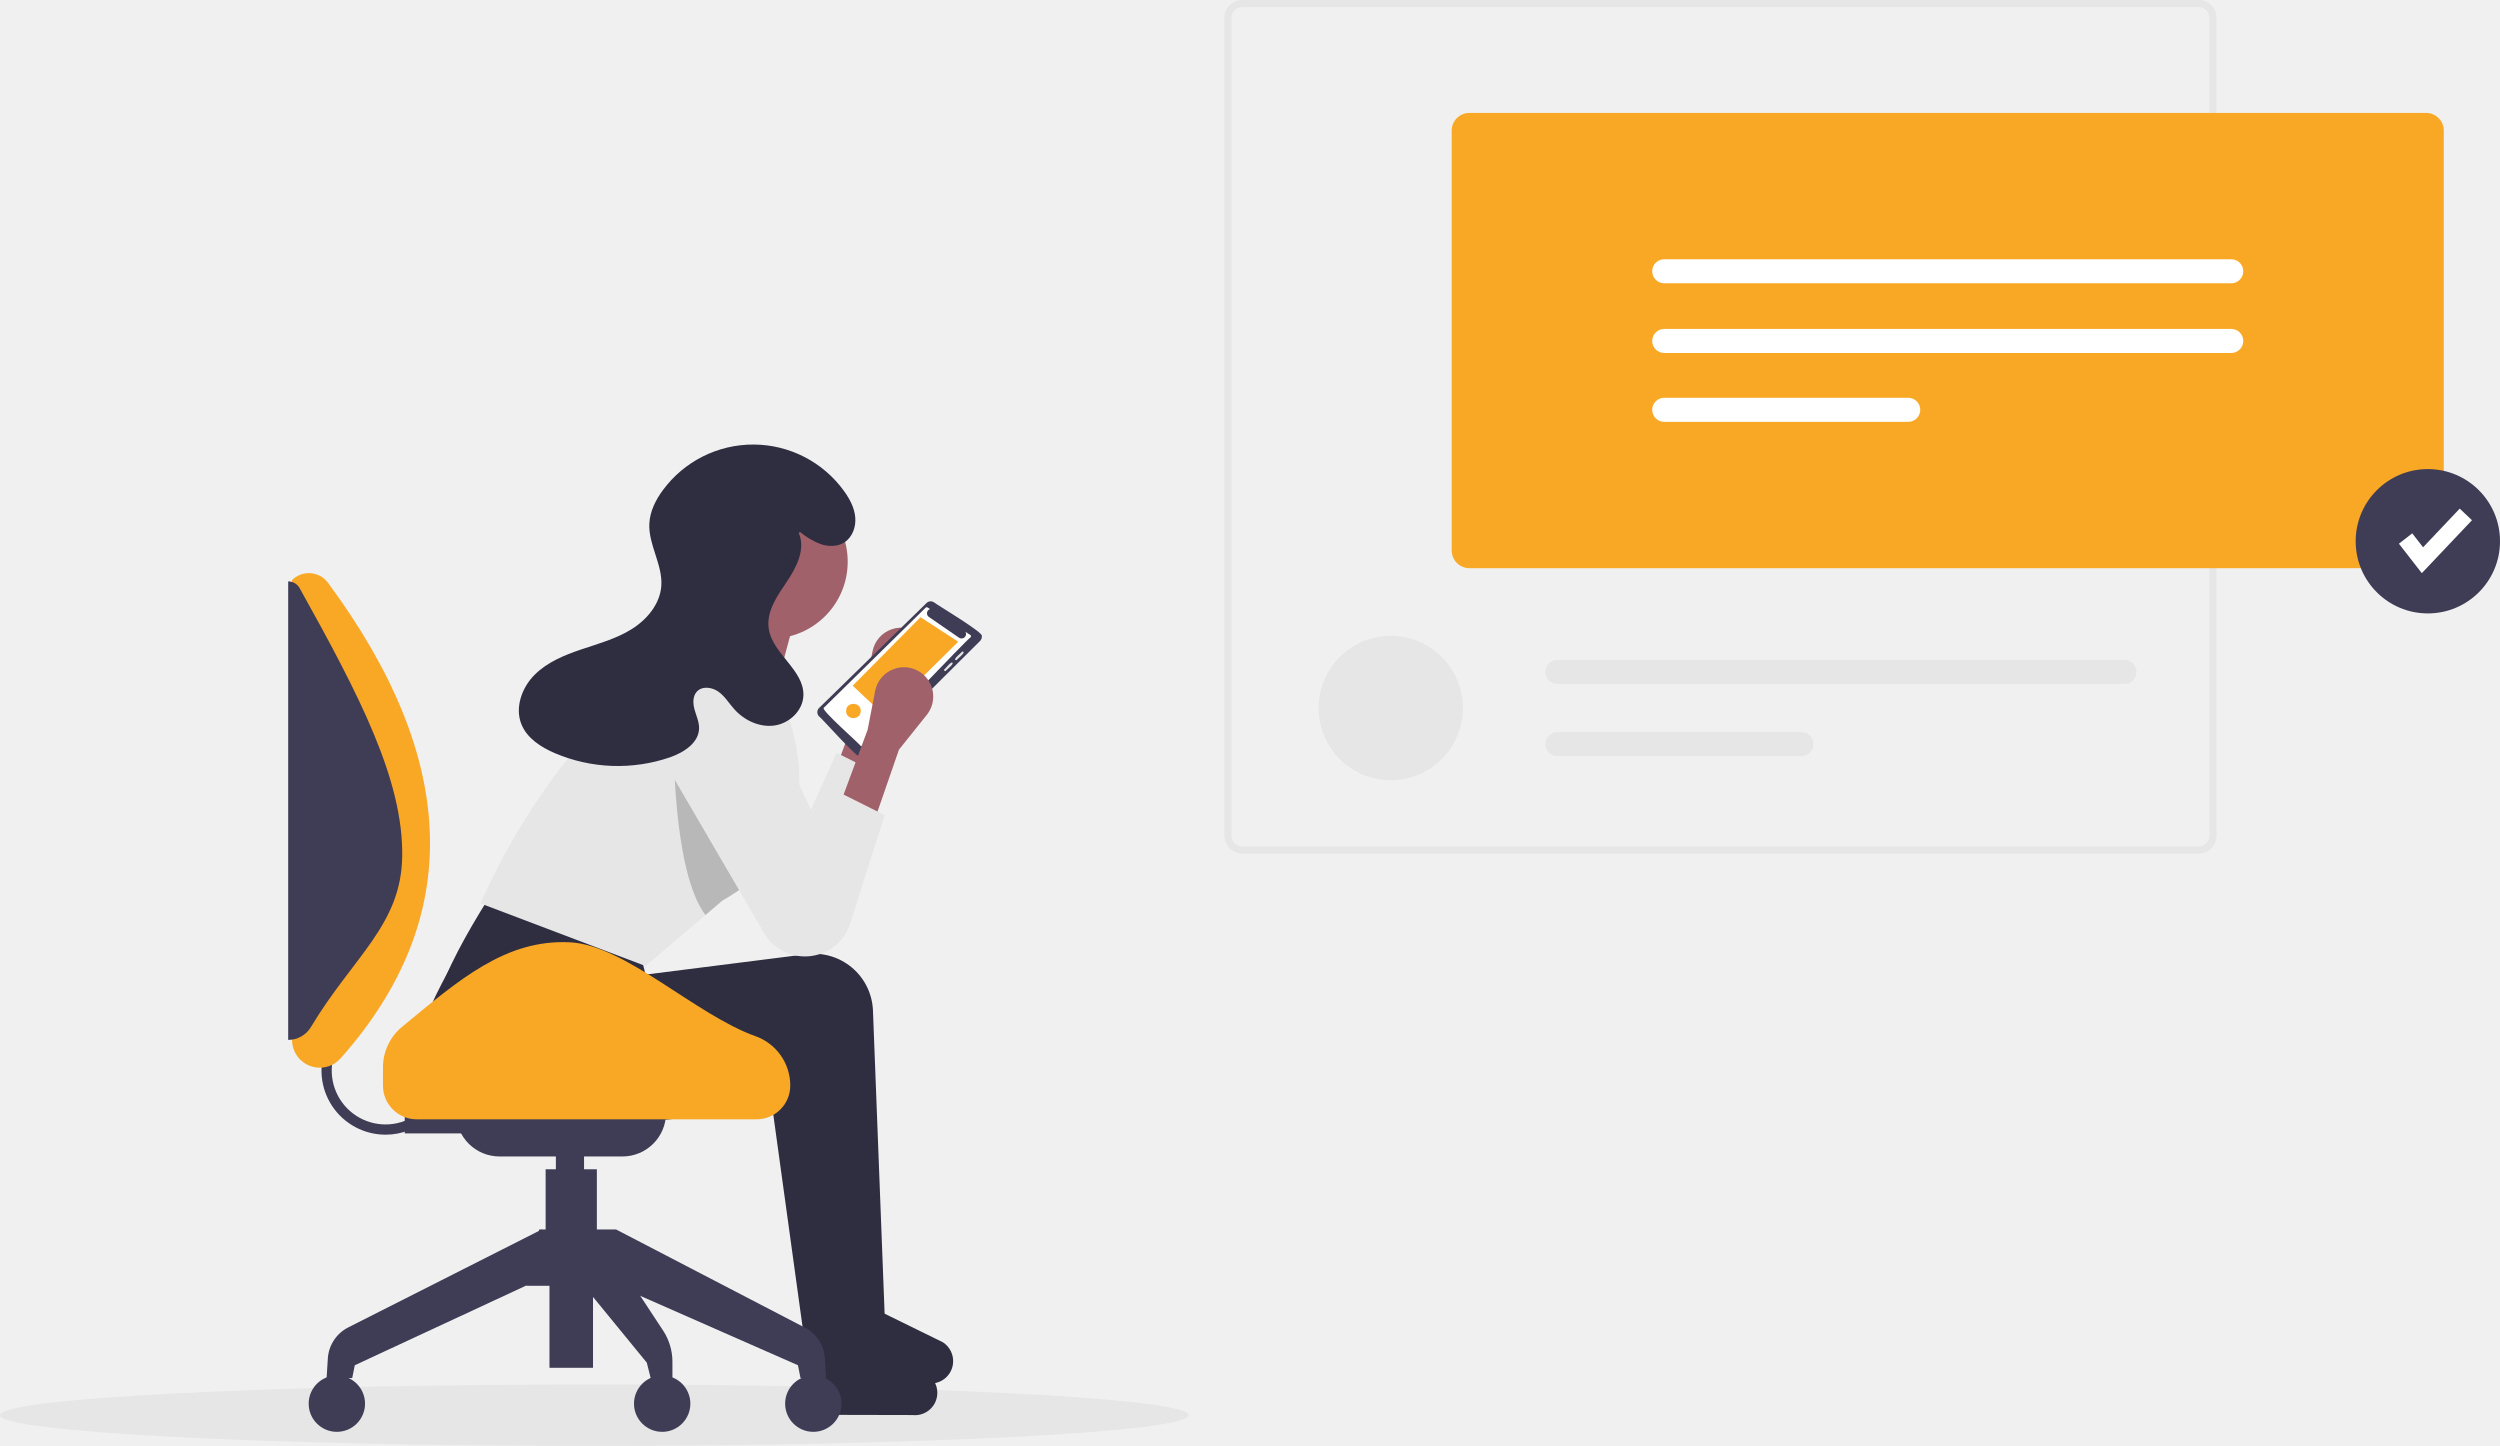
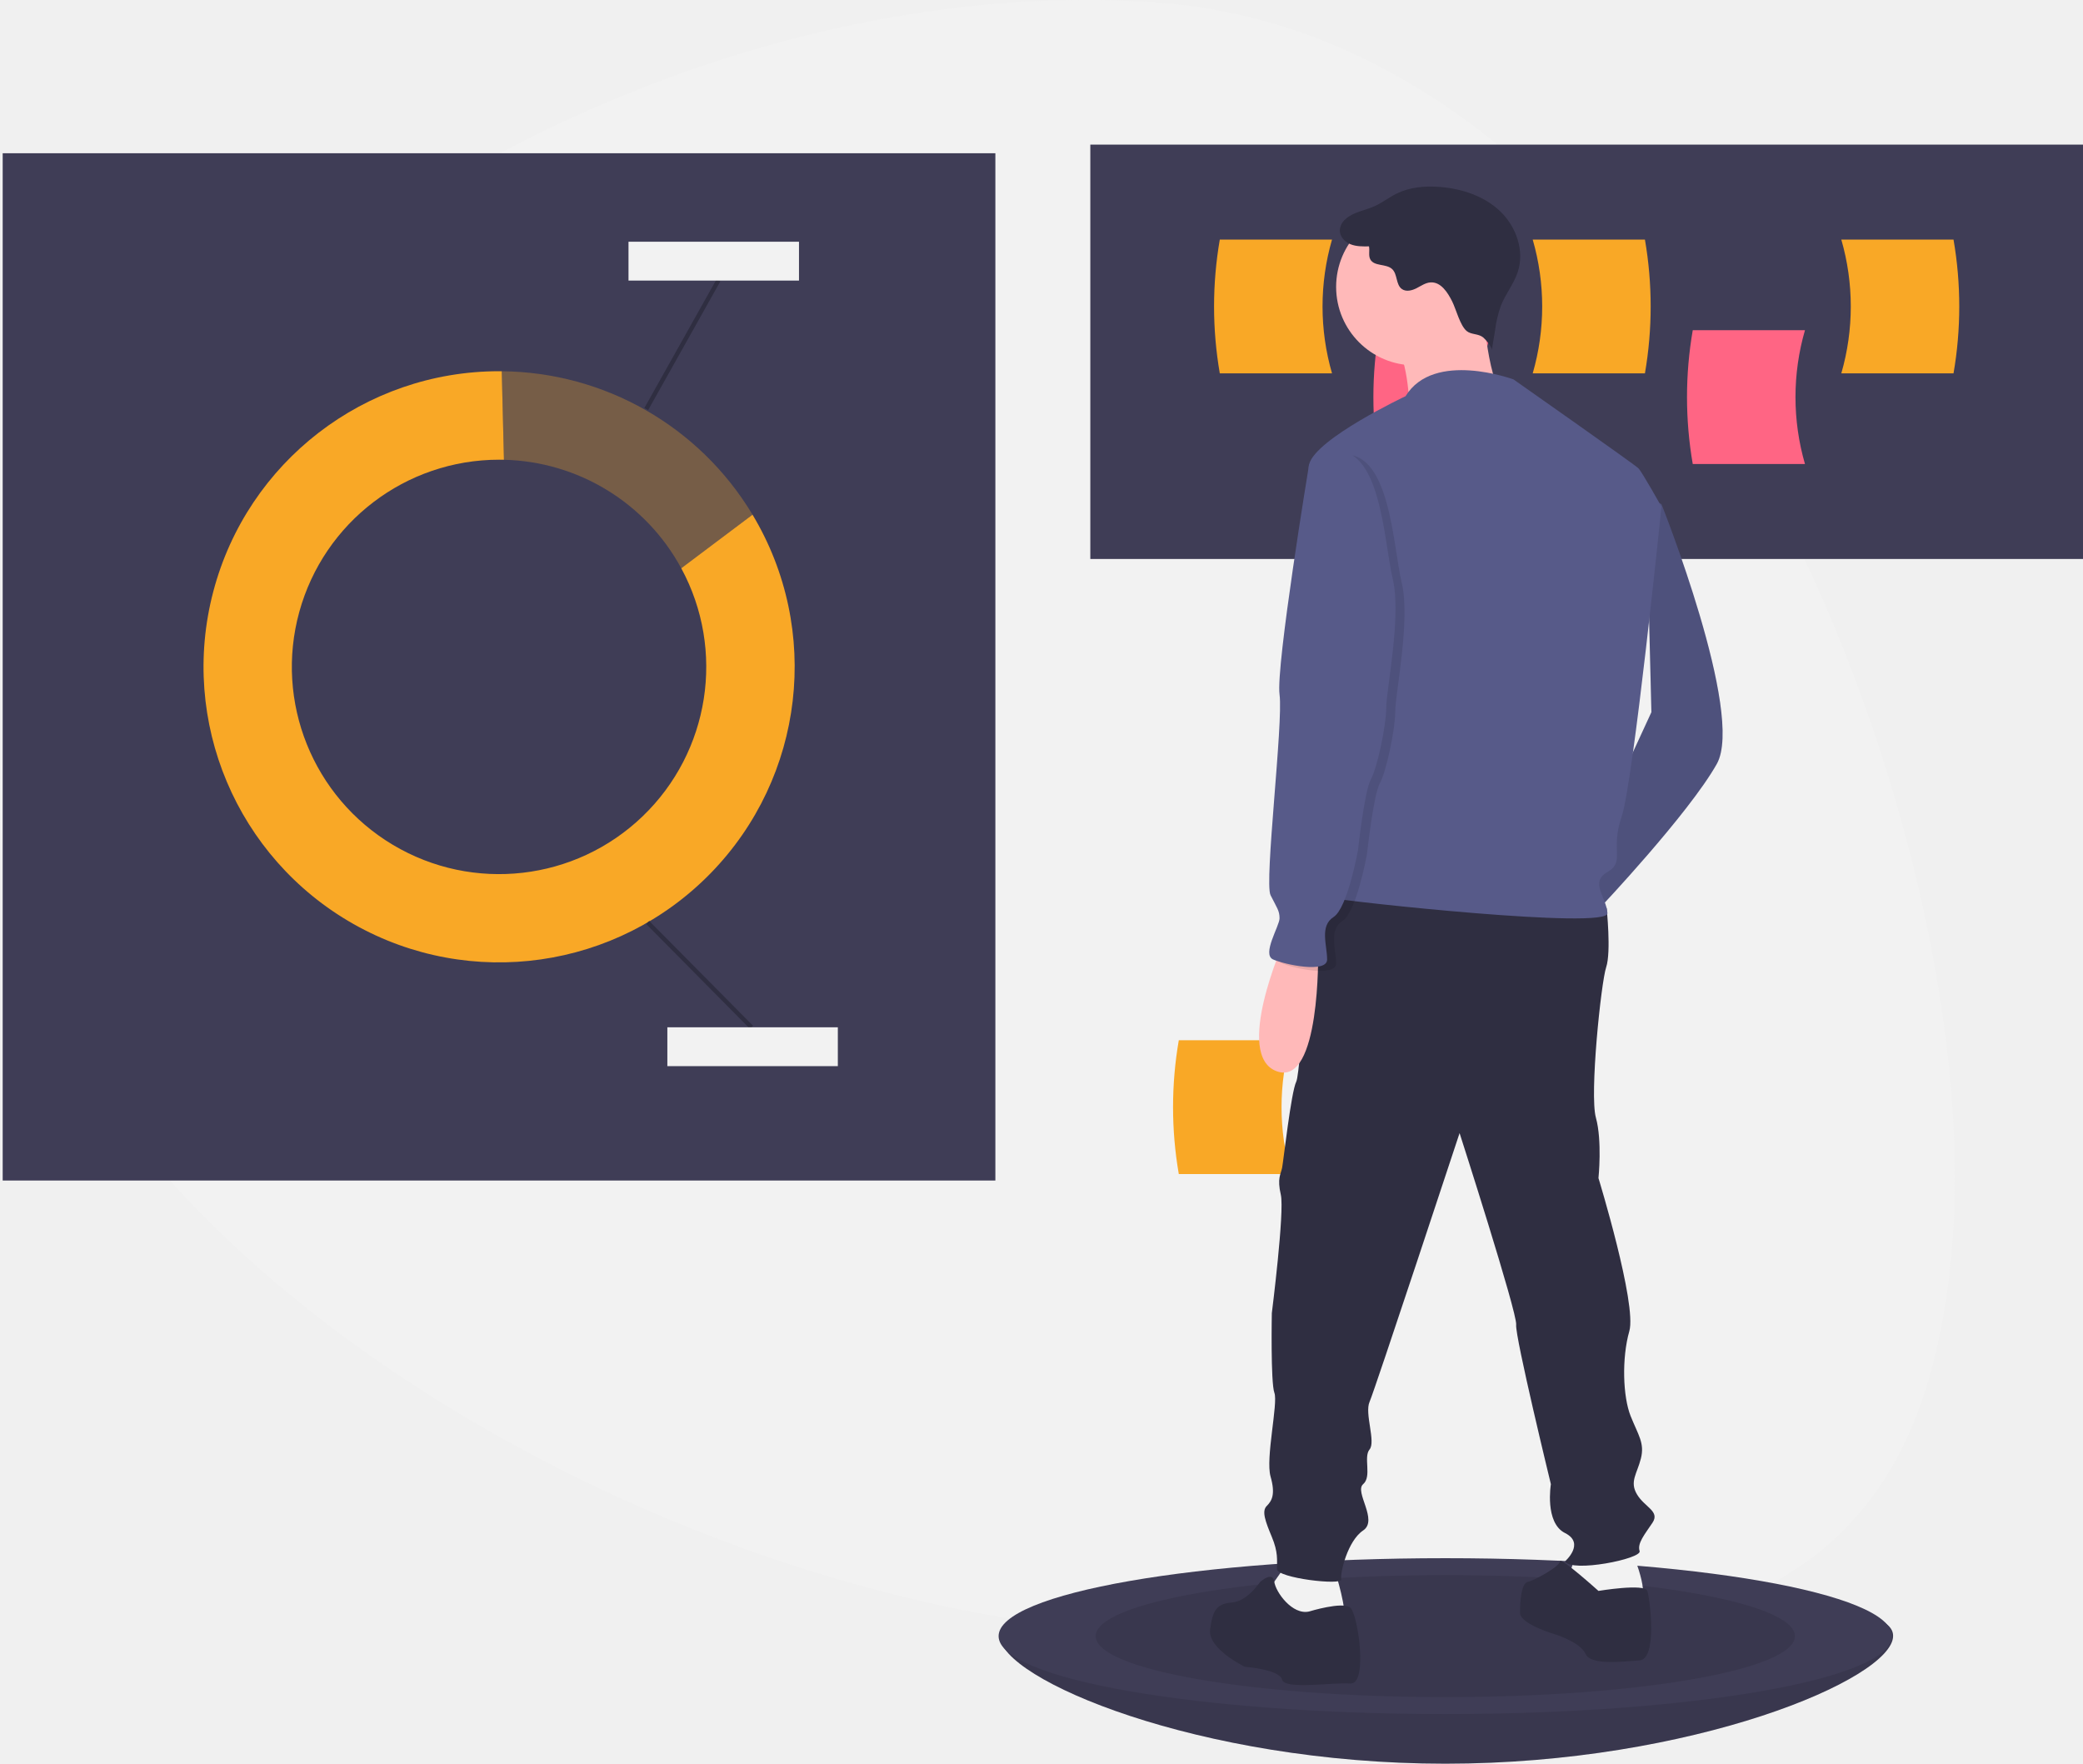
- <svg xmlns="http://www.w3.org/2000/svg" id="a9e06111-6f74-41cd-a7ac-d054423684ef" data-name="Layer 1" width="975.944" height="564.457" viewBox="0 0 975.944 564.457">
-   <ellipse cx="232" cy="552.457" rx="232" ry="12" fill="#e6e6e6" />
-   <path d="M451.928,473.873l-13.338-6.669,11.115-30.011,2.929-15.135a11.444,11.444,0,0,1,18.683-6.514l0,0a11.444,11.444,0,0,1,1.489,15.838l-10.874,13.592Z" transform="translate(-112.0282 -167.7717)" fill="#a0616a" />
-   <path d="M456.378,470.538l-2.46,7.7-11.04,34.59a18.497,18.497,0,0,1-33.49,3.89l-35.79-61.34a19.287,19.287,0,0,1-1.46-3,18.886,18.886,0,0,1,34.6-15.05l21.85,46.55,10-22.23Z" transform="translate(-112.0282 -167.7717)" fill="#e6e6e6" />
-   <path d="M451.226,693.975l-24.454,2.223-13.338-96.703c-43.967,7.397-85.447,9.766-121.324.818a22.65,22.65,0,0,1-16.1-29.09c4.294-12.815,11.859-26.548,20.714-40.643l58.911,21.119,2.223,8.892,62.836-7.954a23.063,23.063,0,0,1,25.942,21.994Z" transform="translate(-112.0282 -167.7717)" fill="#2f2e41" />
-   <path d="M477.857,712.712h0a8.746,8.746,0,0,0-3.914-8.577l-25.102-12.319-18.925,2.389-4.47,16.023a8.527,8.527,0,0,0,7.46,9.867l35.314.077A8.746,8.746,0,0,0,477.857,712.712Z" transform="translate(-112.0282 -167.7717)" fill="#2f2e41" />
-   <path d="M457.403,681.61l-24.454,2.223L419.611,587.131c-43.967,7.397-85.447,9.766-121.324.818a22.65,22.65,0,0,1-16.1-29.09c4.294-12.815,11.859-26.548,20.714-40.643l58.911,21.119,2.223,8.892,62.836-7.954a23.063,23.063,0,0,1,25.942,21.994Z" transform="translate(-112.0282 -167.7717)" fill="#2f2e41" />
-   <path d="M484.034,700.348h0a8.746,8.746,0,0,0-3.914-8.577l-25.102-12.319-18.925,2.389L431.624,697.865a8.527,8.527,0,0,0,7.46,9.867l35.314.077A8.746,8.746,0,0,0,484.034,700.348Z" transform="translate(-112.0282 -167.7717)" fill="#2f2e41" />
-   <circle cx="300.914" cy="219.284" r="30.011" fill="#a0616a" />
-   <polygon points="299.803 280.418 265.345 275.972 278.683 234.845 312.029 234.845 299.803 280.418" fill="#a0616a" />
-   <path d="M421.208,489.658a47.076,47.076,0,0,1-7.5,13.42,64.011,64.011,0,0,1-16.3,14.22c-1.08.7-2.2,1.37-3.36,2.03l-6.62,5.64-23.39,19.92-64.47-24.45c14.22-31.6,31.96-56.58,52.29-76.7a36.673,36.673,0,0,1,39.19-14.92l24.12,6.03C423.748,455.098,426.938,473.718,421.208,489.658Z" transform="translate(-112.0282 -167.7717)" fill="#e6e6e6" />
-   <path d="M431.792,444.133a2.327,2.327,0,0,0-.048,3.274c.742.321,15.449,17.081,16.352,15.927a2.316,2.316,0,0,0,1.66-.676l44.872-44.678a2.313,2.313,0,0,0,.671-1.884c1.211-1.135-18.097-12.576-18.687-13.198a2.308,2.308,0,0,0-2.888.284Z" transform="translate(-112.0282 -167.7717)" fill="#3f3d56" />
-   <path d="M490.782,415.619l-1.826-1.164a1.749,1.749,0,0,1-2.504,2.284l-11.816-8.124a1.751,1.751,0,0,1,.46-3.091c-.468-.159-1.224-1.109-1.731-.511l-39.751,39.065c-1.416.689,14.444,14.433,14.452,14.973,1.184,1.319,41.959-42.42,42.826-42.45A.634.634,0,0,0,490.782,415.619Z" transform="translate(-112.0282 -167.7717)" fill="#fff" />
-   <polygon points="332.874 267.681 345.068 279.178 374.074 250.521 359.353 240.94 332.874 267.681" fill="#f9a826" />
-   <path d="M484.975,425.365a.433.433,0,0,0,.597 0c.133-.371,3.23-2.626,2.536-3.133a.433.433,0,0,0-.597-0c-.133.371-3.23,2.626-2.536,3.133Z" transform="translate(-112.0282 -167.7717)" fill="#e6e6e6" />
-   <path d="M481.299,429.638c.133-.371,3.23-2.626,2.536-3.134-.516-.687-2.752,2.396-3.133,2.537C480.309,429.423,480.918,430.03,481.299,429.638Z" transform="translate(-112.0282 -167.7717)" fill="#e6e6e6" />
-   <path d="M448.032,445.321c.054,3.696-5.752,3.696-5.697-0C442.281,441.626,448.087,441.625,448.032,445.321Z" transform="translate(-112.0282 -167.7717)" fill="#f9a826" />
-   <path d="M413.708,503.078a64.011,64.011,0,0,1-16.3,14.22c-1.08.7-2.2,1.37-3.36,2.03l-6.62,5.64c-13.14-17.27-12.4-69.74-12.4-69.74l20,2Z" transform="translate(-112.0282 -167.7717)" opacity="0.2" />
-   <path d="M452.957,489.316,439.619,482.647l11.115-30.011,2.929-15.135a11.444,11.444,0,0,1,18.683-6.514l0,0a11.444,11.444,0,0,1,1.489,15.838L462.961,460.416Z" transform="translate(-112.0282 -167.7717)" fill="#a0616a" />
-   <path d="M439.619,477.089l17.784,8.892-13.497,42.289a18.5,18.5,0,0,1-13.339,12.372h0a18.5,18.5,0,0,1-20.149-8.479l-35.789-61.344a18.885,18.885,0,0,1,6.089-25.67l0,0a18.885,18.885,0,0,1,27.052,7.624l21.844,46.546Z" transform="translate(-112.0282 -167.7717)" fill="#e6e6e6" />
-   <path d="M424.238,375.366a29.43,29.43,0,0,0,8.174,4.824c3.013,1.011,6.511,1.033,9.2-.661,3.172-1.997,4.619-6.053,4.294-9.787s-2.157-7.179-4.345-10.222a43.756,43.756,0,0,0-70.768-.391c-2.808,3.815-5.033,8.246-5.276,12.976-.429,8.337,5.276,16.12,4.666,24.447-.516,7.042-5.571,13.075-11.557,16.819s-12.905,5.643-19.598,7.891-13.462,5.023-18.416,10.055-7.687,12.839-4.967,19.356c2.235,5.355,7.544,8.76,12.868,11.066a62.752,62.752,0,0,0,45.008,1.689c5.418-1.878,11.333-5.636,11.416-11.369.036-2.488-1.084-4.825-1.757-7.221s-.798-5.254.888-7.084c2.092-2.269,5.958-1.747,8.458.063s4.125,4.555,6.188,6.851c3.916,4.36,9.853,7.145,15.656,6.323s11.047-5.764,11.287-11.62c.412-10.059-12.19-16.356-13.56-26.33-.915-6.661,3.422-12.755,7.18-18.33s7.253-12.561,4.622-18.749" transform="translate(-112.0282 -167.7717)" fill="#2f2e41" />
-   <path d="M262.528,610.728a25.012,25.012,0,0,1-23.034-34.732l3.684,1.559a21.013,21.013,0,0,0,27.14,27.682l1.484,3.715A24.881,24.881,0,0,1,262.528,610.728Z" transform="translate(-112.0282 -167.7717)" fill="#3f3d56" />
-   <path d="M236.524,584.567h0a10.846,10.846,0,0,1-10.496-10.84V394.228h0a9.284,9.284,0,0,1,14.021,1.022c51.118,69.122,53.37,131.106,4.936,185.687A10.848,10.848,0,0,1,236.524,584.567Z" transform="translate(-112.0282 -167.7717)" fill="#f9a826" />
-   <path d="M224.528,573.728h0v-179h0a5.118,5.118,0,0,1,4.465,2.626C252.256,439.111,269.514,472.197,269.043,502.181c-.421,26.777-19.232,39.14-35.642,66.538A10.34,10.34,0,0,1,224.528,573.728Z" transform="translate(-112.0282 -167.7717)" fill="#3f3d56" />
-   <polygon points="189 442.457 158 442.457 158 434.457 183 427.457 189 442.457" fill="#3f3d56" />
-   <path d="M178,434.457h82a0,0,0,0,1,0,0v0a17,17,0,0,1-17,17H195a17,17,0,0,1-17-17v0A0,0,0,0,1,178,434.457Z" fill="#3f3d56" />
-   <rect x="217" y="449.457" width="11" height="9" fill="#3f3d56" />
-   <rect x="213" y="456.457" width="20" height="27" fill="#3f3d56" />
-   <rect x="214.5" y="497.957" width="17" height="36" fill="#3f3d56" />
-   <polygon points="240.5 501.957 205.5 501.957 210.5 479.957 240.5 479.957 240.5 501.957" fill="#3f3d56" />
-   <path d="M321.528,667.728l-71,33-1,5h-10l.478-7.65a14.614,14.614,0,0,1,7.987-12.128l75.535-38.222Z" transform="translate(-112.0282 -167.7717)" fill="#3f3d56" />
-   <path d="M348.528,667.728l75,33,1,5h10l-.478-7.65a14.614,14.614,0,0,0-7.987-12.128l-73.535-38.222Z" transform="translate(-112.0282 -167.7717)" fill="#3f3d56" />
-   <circle cx="131.5" cy="547.957" r="11" fill="#3f3d56" />
-   <circle cx="258.5" cy="547.957" r="11" fill="#3f3d56" />
-   <circle cx="317.5" cy="547.957" r="11" fill="#3f3d56" />
-   <path d="M374.528,708.728l-8-1-2-8-27-33,12-12L370.886,687.192a22.131,22.131,0,0,1,3.642,12.163Z" transform="translate(-112.0282 -167.7717)" fill="#3f3d56" />
-   <path d="M407.371,604.728h-132.685a13.157,13.157,0,0,1-13.157-13.157v-7.132a20.523,20.523,0,0,1,7.454-15.814c22.398-18.511,40.528-34.251,65.546-32.997,21.615,1.084,48.939,28.286,72.501,36.678a20.42,20.42,0,0,1,13.499,19.266v0A13.157,13.157,0,0,1,407.371,604.728Z" transform="translate(-112.0282 -167.7717)" fill="#f9a826" />
-   <path d="M970.382,500.962H596.921a6.924,6.924,0,0,1-6.916-6.916V174.688a6.924,6.924,0,0,1,6.916-6.916H970.382a6.924,6.924,0,0,1,6.916,6.916V494.046A6.924,6.924,0,0,1,970.382,500.962ZM596.921,170.538a4.154,4.154,0,0,0-4.15,4.15V494.046a4.154,4.154,0,0,0,4.15,4.15H970.382a4.154,4.154,0,0,0,4.15-4.15V174.688a4.154,4.154,0,0,0-4.15-4.15Z" transform="translate(-112.0282 -167.7717)" fill="#e6e6e6" />
-   <circle cx="542.921" cy="276.4" r="28.172" fill="#e6e6e6" />
-   <path d="M720.013,425.391a4.695,4.695,0,1,0,0,9.391H941.363a4.695,4.695,0,0,0,0-9.391Z" transform="translate(-112.0282 -167.7717)" fill="#e6e6e6" />
-   <path d="M720.013,453.562a4.695,4.695,0,1,0,0,9.391h95.248a4.695,4.695,0,0,0,0-9.391Z" transform="translate(-112.0282 -167.7717)" fill="#e6e6e6" />
-   <path d="M1059.112,389.574H685.651a6.924,6.924,0,0,1-6.916-6.916V218.764a6.924,6.924,0,0,1,6.916-6.916h373.462a6.924,6.924,0,0,1,6.916,6.916V382.658A6.924,6.924,0,0,1,1059.112,389.574Z" transform="translate(-112.0282 -167.7717)" fill="#f9a826" />
-   <path d="M761.706,268.974a4.695,4.695,0,0,0,0,9.391H983.057a4.695,4.695,0,0,0,0-9.391Z" transform="translate(-112.0282 -167.7717)" fill="#fff" />
-   <path d="M761.706,296.18a4.695,4.695,0,0,0,0,9.391H983.057a4.695,4.695,0,0,0,0-9.391Z" transform="translate(-112.0282 -167.7717)" fill="#fff" />
-   <path d="M761.706,323.057a4.695,4.695,0,1,0,0,9.391H856.954a4.695,4.695,0,0,0,0-9.391Z" transform="translate(-112.0282 -167.7717)" fill="#fff" />
-   <circle cx="947.772" cy="211.291" r="28.172" fill="#3f3d56" />
-   <polygon points="945.423 223.748 936.482 212.251 941.682 208.207 945.915 213.65 960.217 198.553 965 203.084 945.423 223.748" fill="#fff" />
+ <svg xmlns="http://www.w3.org/2000/svg" id="adb96194-0c93-4caf-add0-a6cc39fafbf3" data-name="Layer 1" width="965.245" height="817.223" viewBox="0 0 965.245 817.223">
+   <path d="M634.671,797.326C392.272,778.88,103.2,591.06,117.917,397.669S412.603,24.247,655.002,42.693,1036.934,422.555,1022.217,615.947,877.07,815.773,634.671,797.326Z" transform="translate(-117.3773 -41.38845)" fill="#f2f2f2" />
+   <rect x="1.245" y="71.008" width="460" height="476" fill="#3f3d56" />
+   <path d="M350.901,254.425c-.757-.018-1.516-.029-2.278-.029a95.95,95.95,0,1,0,84.443,50.297l-79.443,59.703Z" transform="translate(-117.3773 -41.38845)" fill="none" />
+   <path d="M433.066,304.693a96.013,96.013,0,1,1-84.443-50.297c.762,0,1.521.011,2.278.029l-1.015-41.013c-.421-.004-.841-.016-1.263-.016a136.961,136.961,0,1,0,117.471,66.476Z" transform="translate(-117.3773 -41.38845)" fill="#f9a826" />
+   <path d="M433.066,304.693l33.028-24.821A136.919,136.919,0,0,0,349.885,213.412l1.015,41.013A95.986,95.986,0,0,1,433.066,304.693Z" transform="translate(-117.3773 -41.38845)" fill="#f9a826" opacity="0.3" />
+   <line x1="300.136" y1="427.444" x2="348.245" y2="476.008" fill="none" stroke="#2f2e41" stroke-miterlimit="10" stroke-width="2" />
+   <line x1="332.909" y1="129.915" x2="299.472" y2="189.537" fill="none" stroke="#2f2e41" stroke-miterlimit="10" stroke-width="2" />
+   <rect x="309.245" y="476.008" width="79" height="18" fill="#f2f2f2" />
+   <rect x="291.245" y="112.008" width="79" height="18" fill="#f2f2f2" />
+   <rect x="505.245" y="67.008" width="460" height="192" fill="#3f3d56" />
+   <path d="M808.453,256.396h-52a181.872,181.872,0,0,1,0-62h52A111.559,111.559,0,0,0,808.453,256.396Z" transform="translate(-117.3773 -41.38845)" fill="#ff6584" />
+   <path d="M953.784,256.396h-52a181.872,181.872,0,0,1,0-62h52A111.559,111.559,0,0,0,953.784,256.396Z" transform="translate(-117.3773 -41.38845)" fill="#ff6584" />
+   <path d="M734.623,214.396h-52a181.872,181.872,0,0,1,0-62h52A111.559,111.559,0,0,0,734.623,214.396Z" transform="translate(-117.3773 -41.38845)" fill="#f9a826" />
+   <path d="M827.623,214.396h52a181.872,181.872,0,0,0,0-62h-52A111.559,111.559,0,0,1,827.623,214.396Z" transform="translate(-117.3773 -41.38845)" fill="#f9a826" />
+   <path d="M970.623,214.396h52a181.872,181.872,0,0,0,0-62h-52A111.559,111.559,0,0,1,970.623,214.396Z" transform="translate(-117.3773 -41.38845)" fill="#f9a826" />
+   <path d="M994.623,799.396c0,19.942-93.177,59.215-207.5,59.215s-206.5-39.274-206.5-59.215,92.177-13,206.5-13S994.623,779.454,994.623,799.396Z" transform="translate(-117.3773 -41.38845)" fill="#3f3d56" />
+   <path d="M994.623,799.396c0,19.942-93.177,59.215-207.5,59.215s-206.5-39.274-206.5-59.215,92.177-13,206.5-13S994.623,779.454,994.623,799.396Z" transform="translate(-117.3773 -41.38845)" opacity="0.1" />
+   <ellipse cx="669.745" cy="758.115" rx="207" ry="36.108" fill="#3f3d56" />
+   <ellipse cx="669.745" cy="758.115" rx="162" ry="28.258" opacity="0.1" />
+   <path d="M715.623,585.396h-52a181.872,181.872,0,0,1,0-62h52A111.559,111.559,0,0,0,715.623,585.396Z" transform="translate(-117.3773 -41.38845)" fill="#f9a826" />
+   <path d="M880.139,271.444l7.151,3.575s38.734,97.132,25.624,120.372-54.227,66.741-54.227,66.741l-7.747-22.048,31.683-68.688Z" transform="translate(-117.3773 -41.38845)" fill="#575a89" />
+   <path d="M880.139,271.444l7.151,3.575s38.734,97.132,25.624,120.372-54.227,66.741-54.227,66.741l-7.747-22.048,31.683-68.688Z" transform="translate(-117.3773 -41.38845)" opacity="0.1" />
+   <path d="M872.393,757.104s10.13,23.24,4.767,25.028-11.918,1.788-18.473,1.788-14.302-2.384-15.493-4.767,4.767-17.877,4.767-17.877Z" transform="translate(-117.3773 -41.38845)" fill="#f2f2f2" />
+   <path d="M735.931,769.022s6.555,20.857,3.575,22.048-12.514,6.555-17.877,4.767-13.706-5.959-15.493-7.747,0-11.322,0-11.322l8.343-11.918Z" transform="translate(-117.3773 -41.38845)" fill="#f2f2f2" />
+   <path d="M853.324,459.153l8.542,2.98s2.184,20.261-.199,27.412-7.747,58.994-4.767,69.721,1.192,28.007,1.192,28.007,17.877,58.398,14.302,70.912-2.98,30.391.596,39.33,6.555,12.514,4.767,19.665-5.363,10.726-1.788,16.685,10.726,7.747,7.151,13.11-7.151,9.534-5.959,13.11-31.583,10.13-34.562,4.767c0,0,9.534-8.343,0-13.11s-6.555-22.644-6.555-22.644-16.685-68.529-16.089-73.892-26.22-88.789-26.22-88.789S754.404,685.596,752.02,690.959s2.98,18.473,0,22.048,1.192,12.514-2.98,16.089,7.151,16.685,0,21.452-10.726,19.665-10.13,22.644-29.795-.596-29.795-4.767.596-7.747-2.384-14.898-4.767-11.918-2.384-14.302,4.171-5.363,1.788-13.706,3.575-33.966,1.788-38.734-1.192-36.946-1.192-36.946,5.959-47.076,4.171-54.823,0-9.534.596-12.514,4.171-35.158,6.555-39.925,5.363-86.406,19.069-90.577S853.324,459.153,853.324,459.153Z" transform="translate(-117.3773 -41.38845)" fill="#2f2e41" />
+   <path d="M858.091,778.556s21.452-3.575,22.644,0,4.767,31.583-3.575,32.179-22.644,2.384-25.028-2.98-13.706-8.939-13.706-8.939-16.685-4.767-16.685-10.13.596-13.706,3.575-14.302,14.898-7.151,14.898-9.534S858.091,778.556,858.091,778.556Z" transform="translate(-117.3773 -41.38845)" fill="#2f2e41" />
+   <path d="M724.013,788.091s15.493-4.767,19.069-1.788,8.343,35.754,0,35.158-30.391,2.98-31.583-1.788-17.281-5.959-17.281-5.959-17.281-8.343-16.089-17.281,2.98-11.918,10.13-12.514,12.514-8.939,13.11-9.534,5.85-4.952,6.5-.092S716.266,789.878,724.013,788.091Z" transform="translate(-117.3773 -41.38845)" fill="#2f2e41" />
+   <circle cx="655.5" cy="132.923" r="36.35" fill="#ffb9b9" />
+   <path d="M804.46,182.654s2.384,39.925,11.322,43.501-45.289,3.575-45.289,3.575-.596-25.028-8.343-30.987S804.46,182.654,804.46,182.654Z" transform="translate(-117.3773 -41.38845)" fill="#ffb9b9" />
+   <path d="M818.761,217.217s-36.946-13.706-50.056,7.747c0,0-41.713,19.665-44.693,31.583s25.028,101.303,25.028,101.303,0,73.892-5.959,81.639-17.281,16.089-9.534,17.877,129.311,14.898,128.715,7.151-8.343-14.302,0-19.069,1.192-10.13,6.555-25.624,18.473-143.612,18.473-143.612-8.939-16.089-10.726-17.877S818.761,217.217,818.761,217.217Z" transform="translate(-117.3773 -41.38845)" fill="#575a89" />
+   <path d="M712.095,478.222s-23.24,52.439-2.98,59.59S728.184,482.393,728.184,482.393Z" transform="translate(-117.3773 -41.38845)" fill="#ffb9b9" />
+   <path d="M790.313,181.072c-2.107-4.222-5.261-9.092-9.973-8.835-2.382.13-4.437,1.612-6.56,2.701s-4.844,1.763-6.785.376c-2.84-2.028-1.959-6.84-4.499-9.233-2.773-2.612-8.35-1.154-10.139-4.517-.955-1.796-.184-4.024-.6-6.015-2.902.054-5.898.093-8.588-.998s-5.02-3.617-4.945-6.519a7.456,7.456,0,0,1,2.663-5.127c3.663-3.331,8.962-3.97,13.482-5.99,3.597-1.608,6.725-4.113,10.261-5.852,6.085-2.993,13.105-3.573,19.867-3.057,10.252.783,20.62,4.186,28.054,11.289s11.369,18.309,8.163,28.078c-1.817,5.536-5.667,10.189-7.816,15.605a54.622,54.622,0,0,0-2.723,11.446l-1.509,9.255c.235-1.44-2.928-5.053-3.965-5.913-2.262-1.875-5.553-1.239-7.654-2.976C793.939,192.22,792.141,184.735,790.313,181.072Z" transform="translate(-117.3773 -41.38845)" fill="#2f2e41" />
+   <path d="M737.719,252.375l-9.534,5.959s-15.493,93.557-13.706,106.666-7.151,87.002-4.171,92.961,4.171,7.151,4.171,10.726-8.343,16.685-2.98,19.069,25.028,6.555,25.028,0-3.575-15.493,2.98-19.665,11.322-30.987,11.322-30.987,2.98-27.411,5.959-32.775,7.151-25.028,7.151-33.371,7.151-42.309,2.98-59.59S761.555,247.608,737.719,252.375Z" transform="translate(-117.3773 -41.38845)" opacity="0.1" />
+   <path d="M733.547,250.587l-9.534,5.959s-15.493,93.557-13.706,106.666-7.151,87.002-4.171,92.961,4.171,7.151,4.171,10.726-8.343,16.685-2.98,19.069,25.028,6.555,25.028,0-3.575-15.493,2.98-19.665,11.322-30.987,11.322-30.987,2.98-27.411,5.959-32.775,7.151-25.028,7.151-33.371,7.151-42.309,2.98-59.59S757.384,245.82,733.547,250.587Z" transform="translate(-117.3773 -41.38845)" fill="#575a89" />
</svg>
